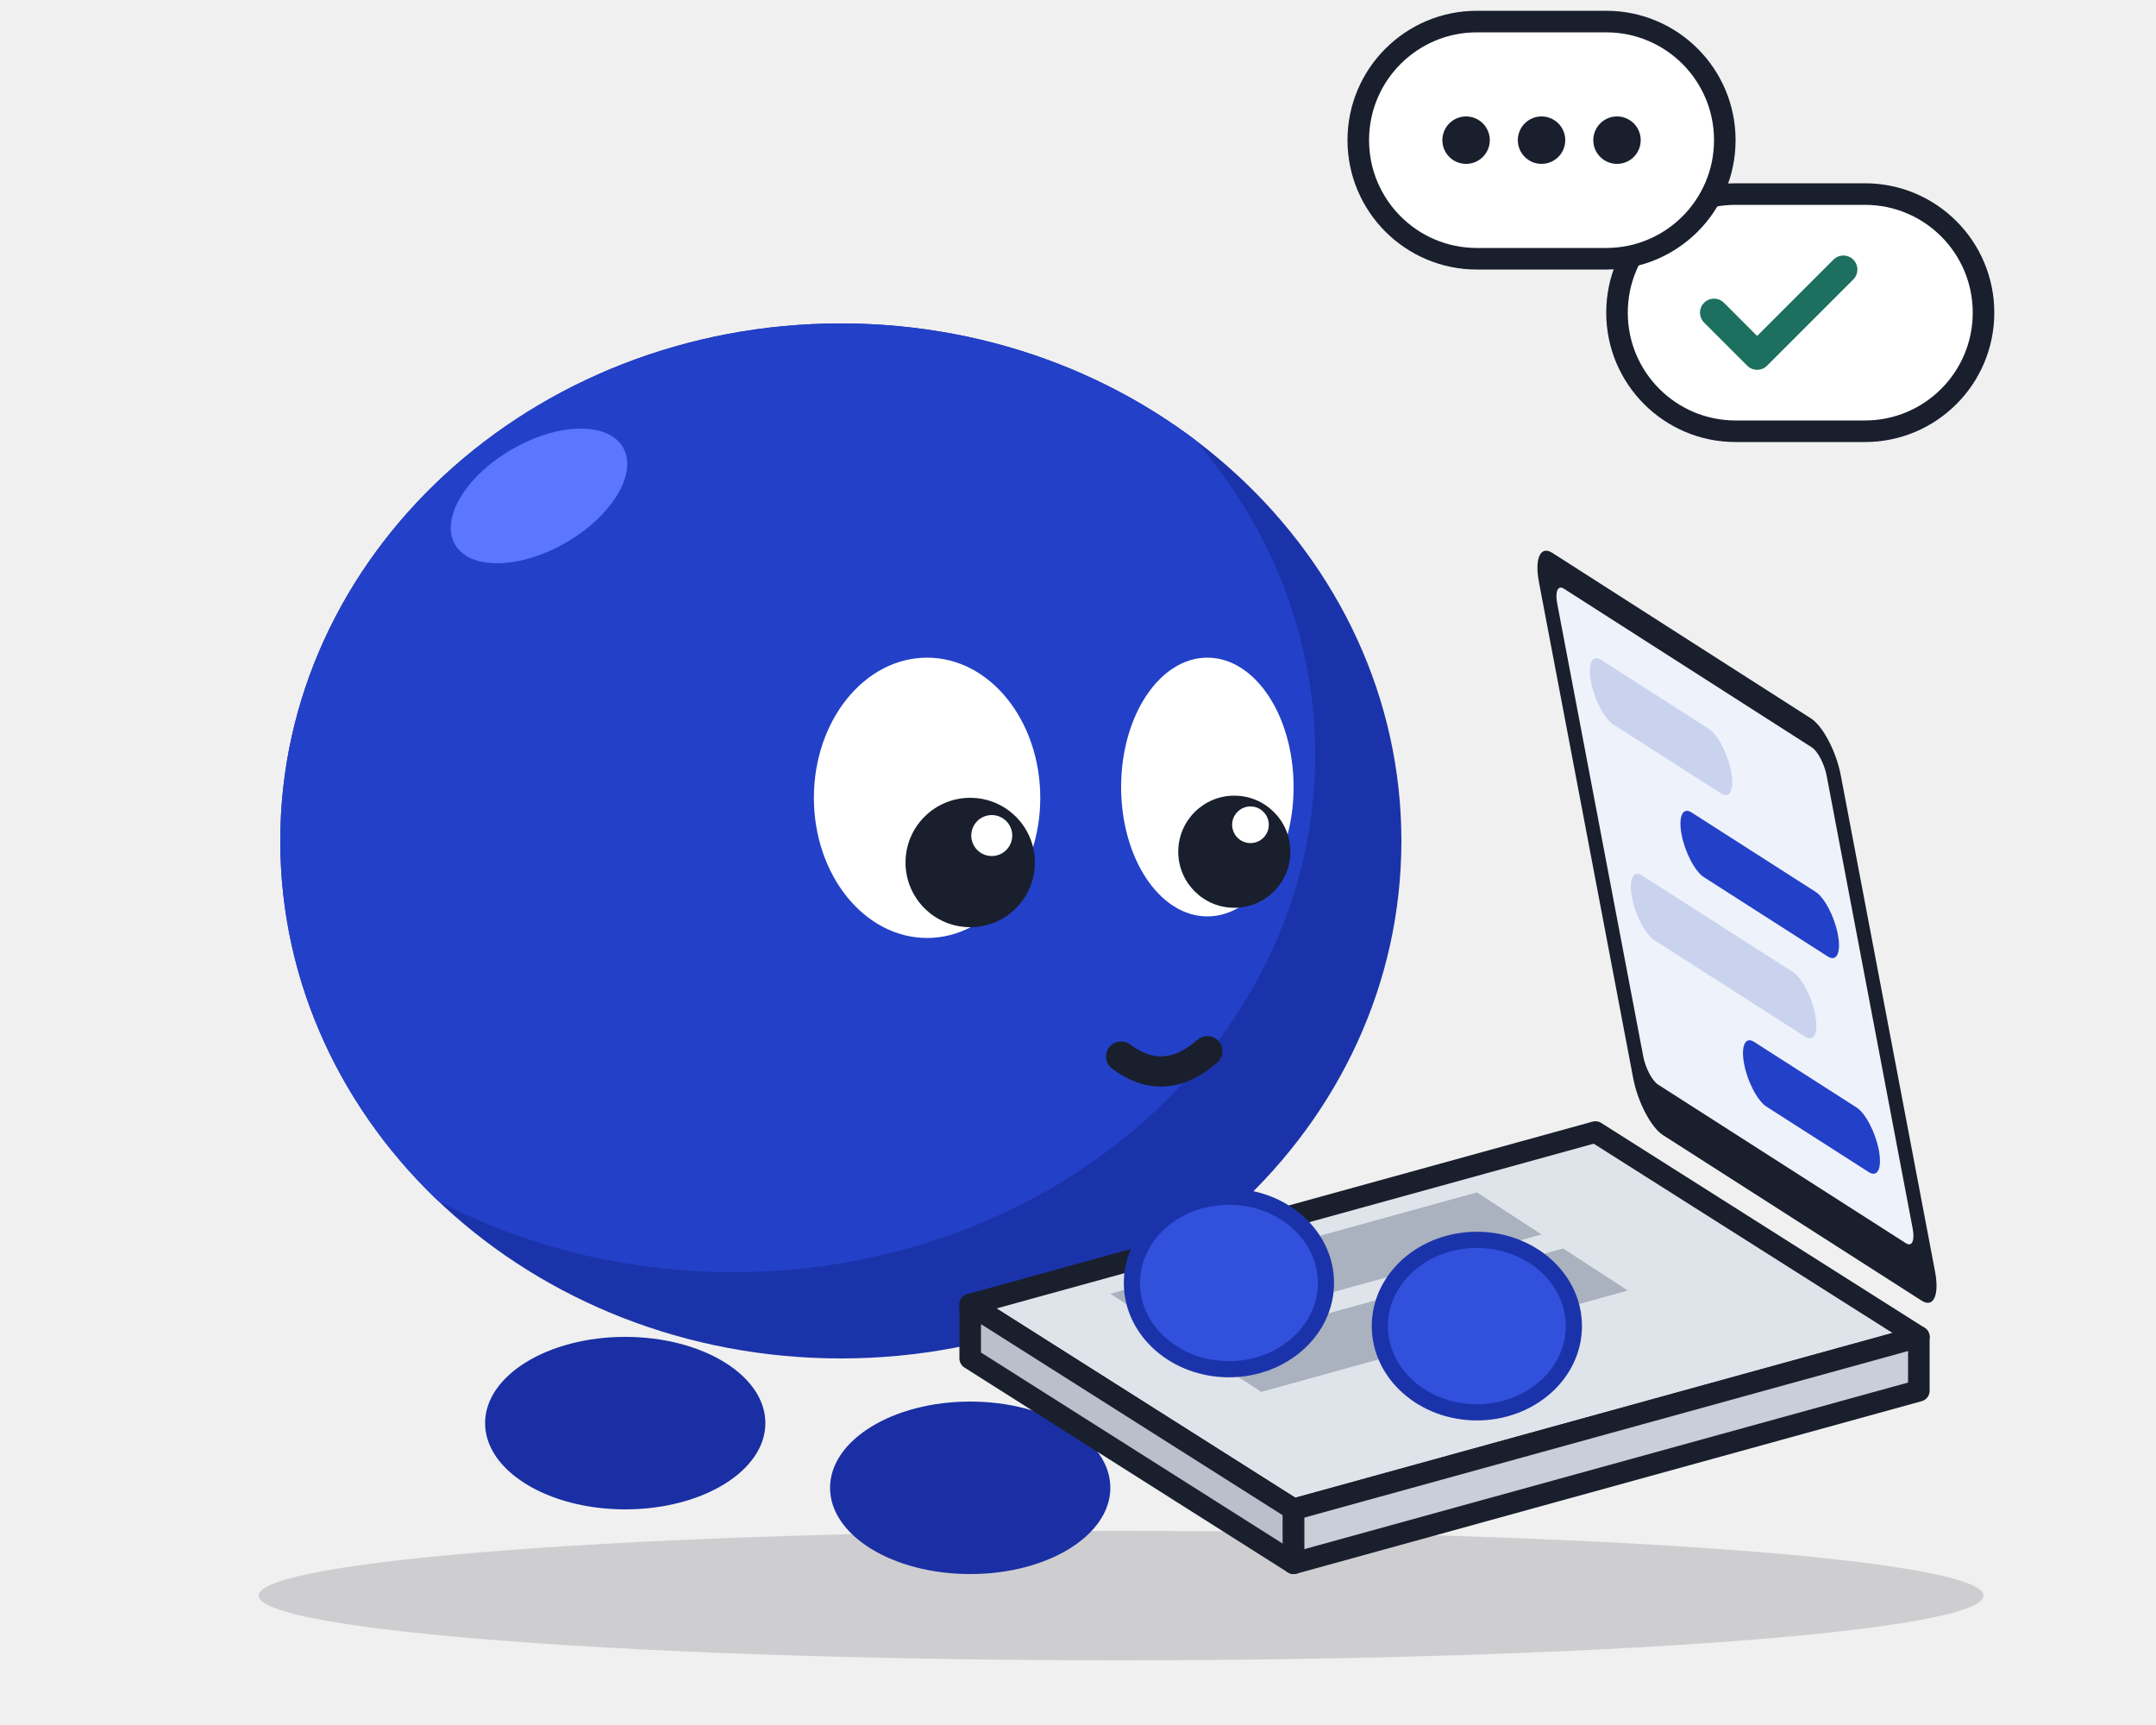
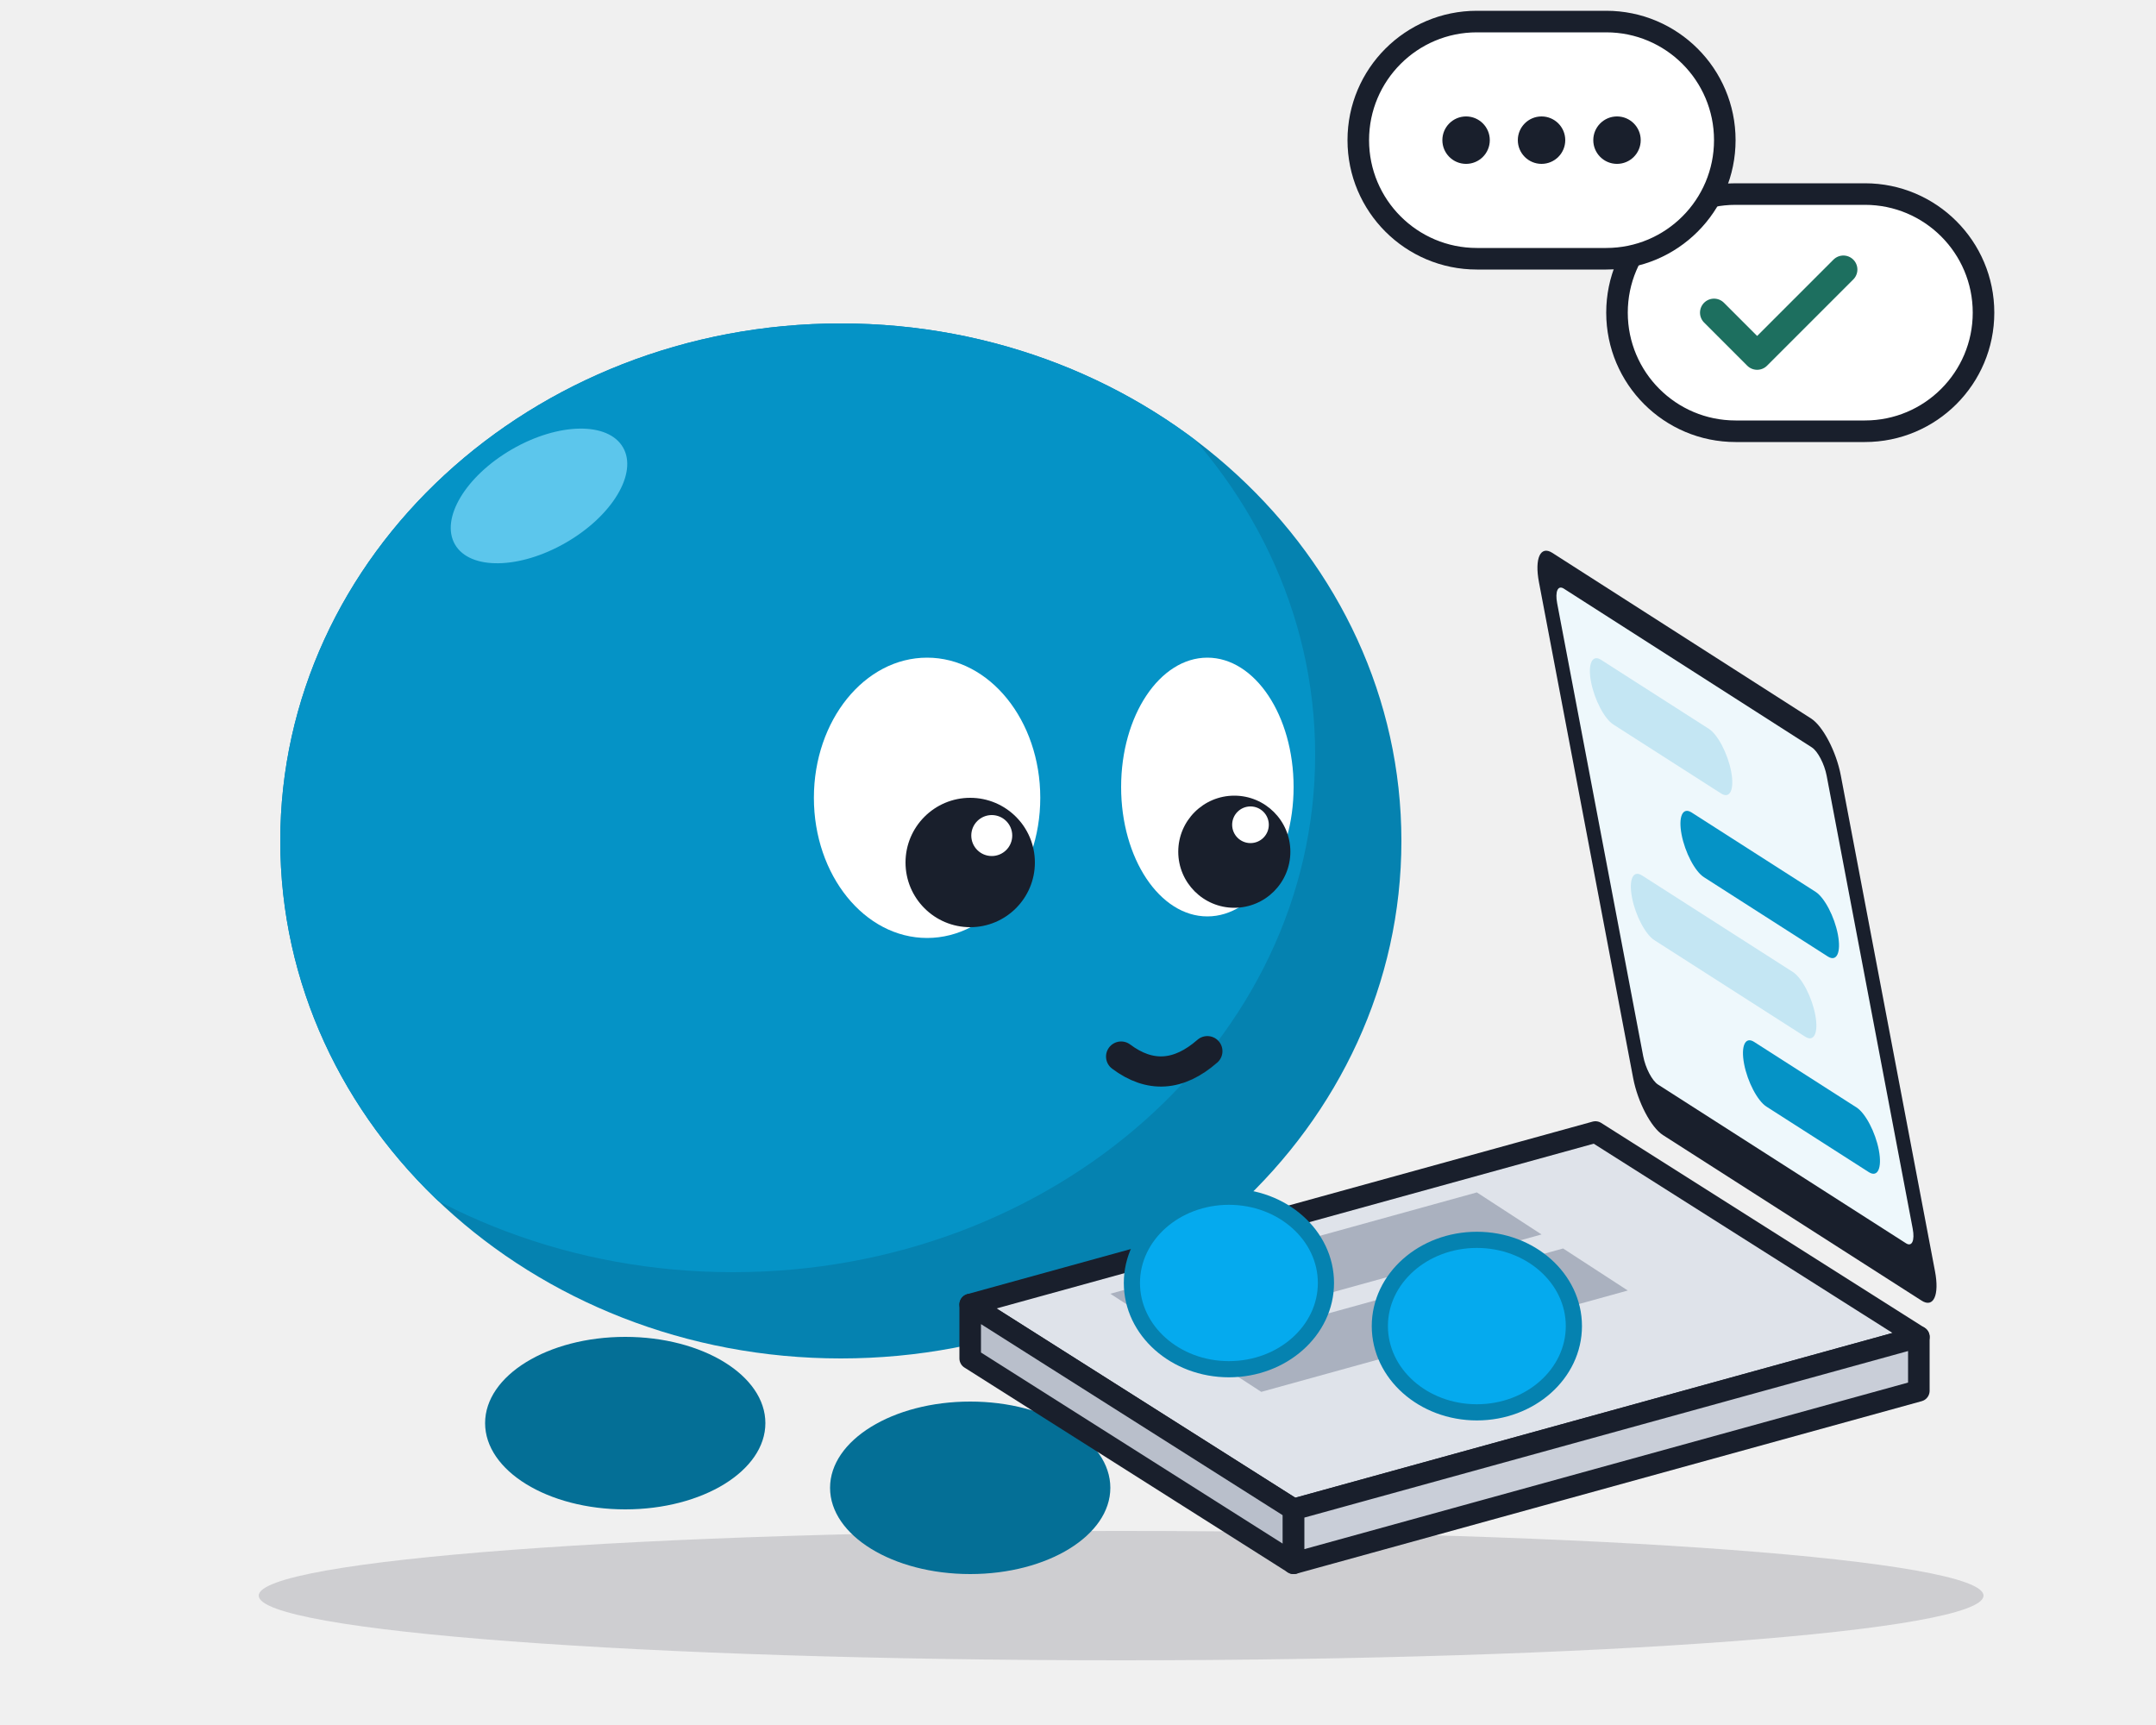
<svg class="pl" viewBox="0 0 200 160">
  <defs>
    <clipPath id="plb">
      <ellipse cx="78" cy="78" rx="52" ry="48" />
    </clipPath>
  </defs>
  <ellipse cx="104" cy="148" rx="80" ry="6" fill="rgba(25,31,44,.16)" />
-   <ellipse cx="58" cy="132" rx="13" ry="8" fill="#1a2fa3" />
-   <ellipse cx="90" cy="138" rx="13" ry="8" fill="#1a2fa3" />
+   <ellipse cx="58" cy="132" rx="13" ry="8" fill="#046F96" />
+   <ellipse cx="90" cy="138" rx="13" ry="8" fill="#046F96" />
  <g class="pl-bob">
    <g clip-path="url(#plb)">
-       <rect x="20" y="25" width="120" height="110" fill="#1b33aa" />
-       <ellipse cx="68" cy="70" rx="54" ry="48" fill="#2340c8" />
+       <rect x="20" y="25" width="120" height="110" fill="#0582B0" />
+       <ellipse cx="68" cy="70" rx="54" ry="48" fill="#0593C6" />
    </g>
-     <ellipse cx="50" cy="46" rx="9" ry="5" fill="#5b76ff" transform="rotate(-30 50 46)" />
+     <ellipse cx="50" cy="46" rx="9" ry="5" fill="#5CC6EC" transform="rotate(-30 50 46)" />
    <g class="pl-eyes">
      <ellipse cx="86" cy="74" rx="10.5" ry="13" fill="#fff" />
      <ellipse cx="112" cy="73" rx="8" ry="12" fill="#fff" />
      <circle cx="90" cy="80" r="6" fill="#191f2c" />
      <circle cx="114.5" cy="79" r="5.2" fill="#191f2c" />
      <circle cx="92" cy="77.5" r="1.9" fill="#fff" />
      <circle cx="116" cy="76.5" r="1.7" fill="#fff" />
    </g>
    <path d="M104 98q4 3 8-.5" fill="none" stroke="#191f2c" stroke-width="2.8" stroke-linecap="round" />
  </g>
  <g transform="matrix(.5 .32 .19 1 142 50)">
    <rect x="0" y="0" width="56" height="54" rx="4" fill="#191f2c" />
-     <rect x="3" y="3" width="50" height="46" rx="2" fill="#eef2fb" />
-     <rect class="pl-ln pl-l1" x="7" y="8" width="26" height="6" rx="3" fill="#c9d3ee" />
-     <rect class="pl-ln pl-l2" x="20" y="18" width="29" height="6" rx="3" fill="#2340c8" />
-     <rect class="pl-ln pl-l3" x="7" y="28" width="34" height="6" rx="3" fill="#c9d3ee" />
-     <rect class="pl-ln pl-l4" x="24" y="38" width="25" height="6" rx="3" fill="#2340c8" />
+     <rect x="3" y="3" width="50" height="46" rx="2" fill="#eef8fc" />
+     <rect class="pl-ln pl-l1" x="7" y="8" width="26" height="6" rx="3" fill="#c4e6f3" />
+     <rect class="pl-ln pl-l2" x="20" y="18" width="29" height="6" rx="3" fill="#0593C6" />
+     <rect class="pl-ln pl-l3" x="7" y="28" width="34" height="6" rx="3" fill="#c4e6f3" />
+     <rect class="pl-ln pl-l4" x="24" y="38" width="25" height="6" rx="3" fill="#0593C6" />
  </g>
  <path d="M90 121L148 105L178 124L120 140Z" fill="#dfe3ea" stroke="#191f2c" stroke-width="2" stroke-linejoin="round" />
  <path d="M90 121L120 140L120 145L90 126Z" fill="#b9bfcb" stroke="#191f2c" stroke-width="2" stroke-linejoin="round" />
  <path d="M120 140L178 124L178 129L120 145Z" fill="#c9ced8" stroke="#191f2c" stroke-width="2" stroke-linejoin="round" />
  <g fill="#aab1bf">
    <path d="M103 120l34-9.4 6 3.9-34 9.4z" />
    <path d="M111 125.2l34-9.4 6 3.9-34 9.4z" />
  </g>
  <g class="pl-hl">
-     <ellipse cx="114" cy="119" rx="9" ry="8" fill="#3150dc" stroke="#1b33aa" stroke-width="1.5" />
+     <ellipse cx="114" cy="119" rx="9" ry="8" fill="#05AAEE" stroke="#0582B0" stroke-width="1.5" />
  </g>
  <g class="pl-hr">
-     <ellipse cx="137" cy="123" rx="9" ry="8" fill="#3150dc" stroke="#1b33aa" stroke-width="1.5" />
+     <ellipse cx="137" cy="123" rx="9" ry="8" fill="#05AAEE" stroke="#0582B0" stroke-width="1.5" />
  </g>
  <g class="pl-b pl-b1">
    <rect x="150" y="18" width="34" height="22" rx="11" fill="#fff" stroke="#191f2c" stroke-width="2" />
    <path d="M159 29l4 4 8-8" fill="none" stroke="#1d6f5f" stroke-width="2.6" stroke-linecap="round" stroke-linejoin="round" />
  </g>
  <g class="pl-b pl-b2">
    <rect x="126" y="2" width="34" height="22" rx="11" fill="#fff" stroke="#191f2c" stroke-width="2" />
    <circle cx="136" cy="13" r="2.2" fill="#191f2c" />
    <circle cx="143" cy="13" r="2.2" fill="#191f2c" />
    <circle cx="150" cy="13" r="2.2" fill="#191f2c" />
  </g>
</svg>
